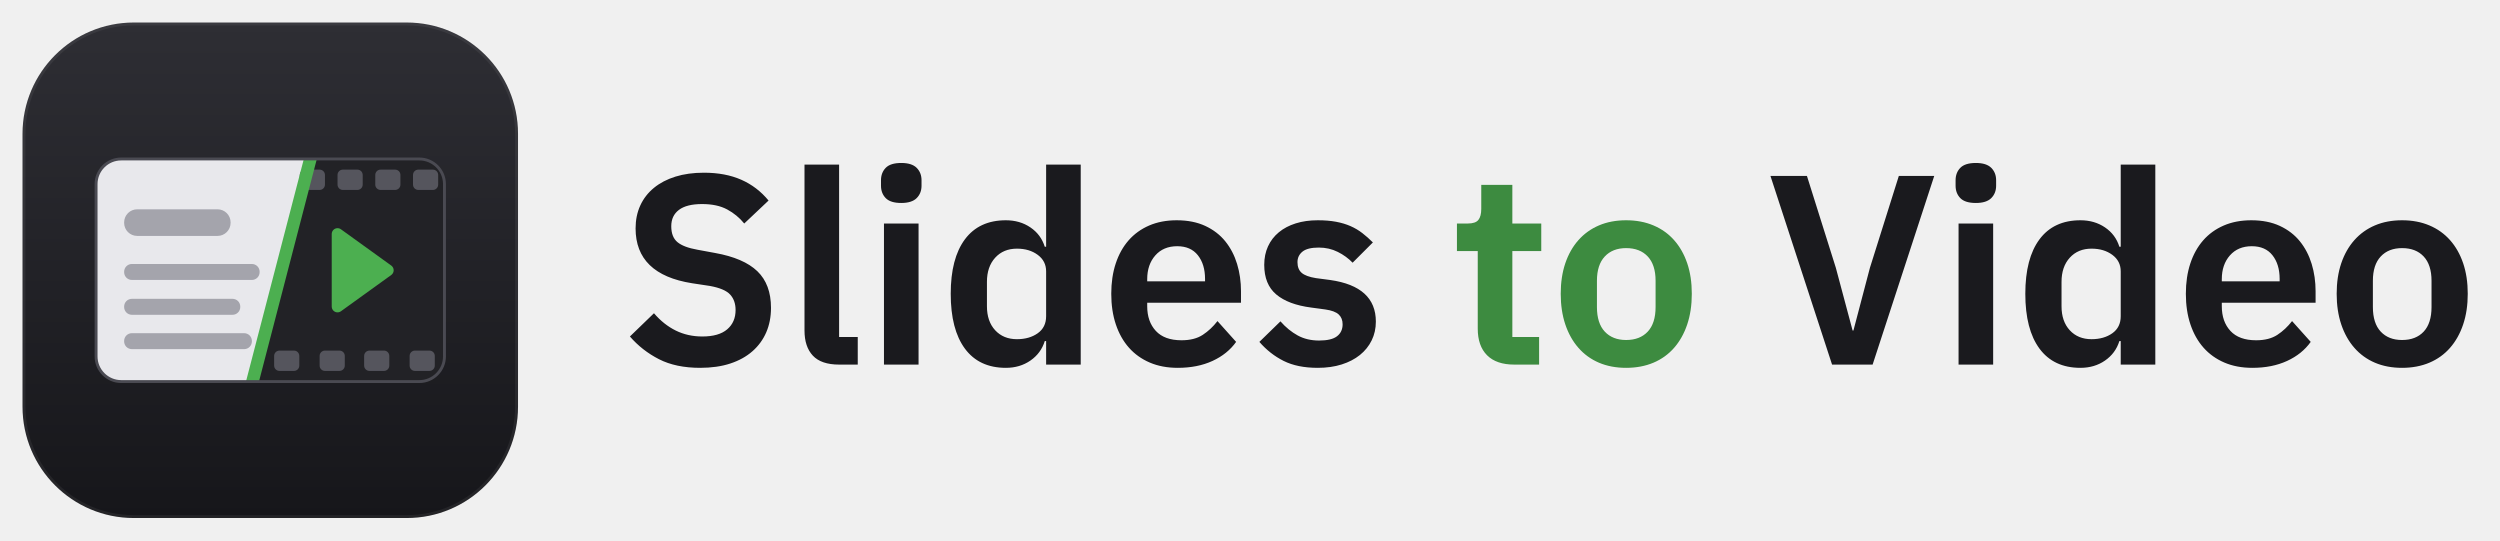
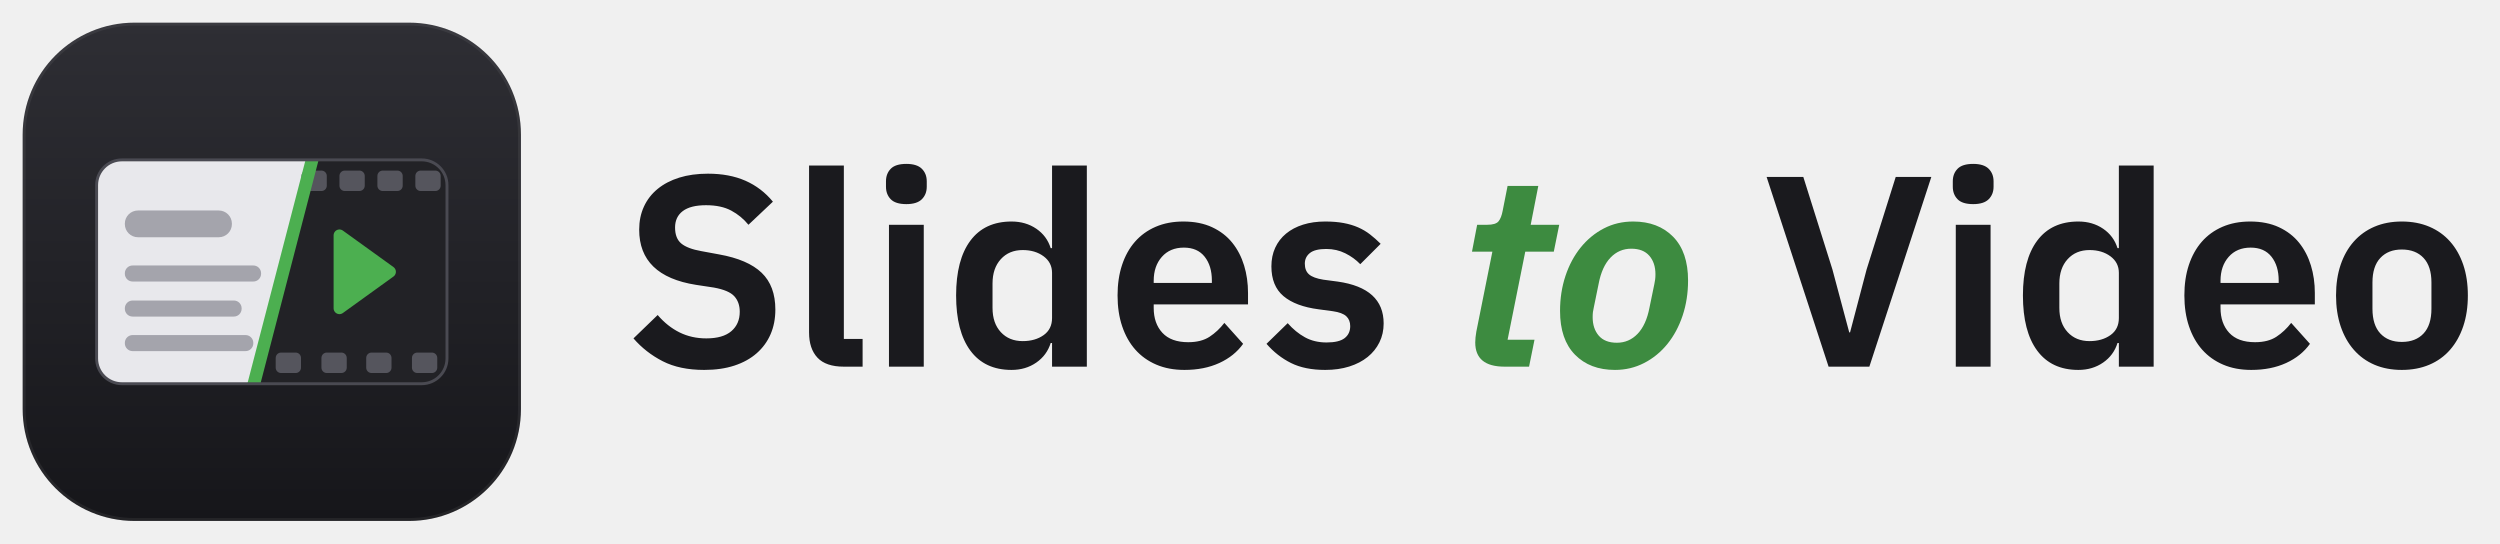
- <svg xmlns="http://www.w3.org/2000/svg" viewBox="0 0 888 192" width="888" height="192" role="img" aria-label="Slides to Video">
+ <svg xmlns="http://www.w3.org/2000/svg" viewBox="0 0 883 192" width="883" height="192" role="img" aria-label="Slides to Video">
  <svg x="8" y="8" width="176" height="176" viewBox="0 0 1024 1024">
    <defs>
      <linearGradient id="bg" x1="0" y1="0" x2="0" y2="1">
        <stop offset="0" stop-color="#2e2e34" />
        <stop offset="1" stop-color="#16161a" />
      </linearGradient>
      <linearGradient id="green" x1="0" y1="0" x2="0" y2="1">
        <stop offset="0" stop-color="#5cc462" />
        <stop offset="1" stop-color="#3d8b40" />
      </linearGradient>
      <clipPath id="card">
        <rect x="152" y="282" width="720" height="460" rx="52" />
      </clipPath>
    </defs>
    <rect width="1024" height="1024" rx="230" fill="url(#bg)" />
    <rect x="3" y="3" width="1018" height="1018" rx="227" fill="none" stroke="#ffffff" stroke-opacity="0.06" stroke-width="6" />
    <g clip-path="url(#card)">
      <rect x="152" y="282" width="720" height="460" fill="#222226" />
      <polygon points="152,282 600,282 470,742 152,742" fill="#e8e8ec" />
      <rect x="210" y="386" width="220" height="55" rx="27" fill="#a4a4ac" />
      <rect x="210" y="499" width="280" height="33" rx="16" fill="#a4a4ac" />
      <rect x="210" y="571" width="240" height="33" rx="16" fill="#a4a4ac" />
      <rect x="210" y="642" width="264" height="33" rx="16" fill="#a4a4ac" />
      <rect x="573" y="304" width="52" height="42" rx="11" fill="#55555d" />
      <rect x="651" y="304" width="52" height="42" rx="11" fill="#55555d" />
      <rect x="729" y="304" width="52" height="42" rx="11" fill="#55555d" />
      <rect x="807" y="304" width="52" height="42" rx="11" fill="#55555d" />
      <rect x="520" y="678" width="52" height="42" rx="11" fill="#55555d" />
      <rect x="614" y="678" width="52" height="42" rx="11" fill="#55555d" />
      <rect x="706" y="678" width="52" height="42" rx="11" fill="#55555d" />
      <rect x="800" y="678" width="52" height="42" rx="11" fill="#55555d" />
      <line x1="600" y1="262" x2="470" y2="762" stroke="#4caf50" stroke-width="26" />
    </g>
    <rect x="152" y="282" width="720" height="460" rx="52" fill="none" stroke="#4a4a52" stroke-width="6" />
    <path d="M651 437 L651 587 L755 512 Z" fill="#4caf50" stroke="#4caf50" stroke-width="24" stroke-linejoin="round" />
  </svg>
-   <path fill="#1a1a1e" d="M248.704 130.656Q240.064 130.656 234.064 127.584Q228.064 124.512 223.744 119.52L232.288 111.264Q235.744 115.296 240.016 117.408Q244.288 119.52 249.472 119.52Q255.328 119.52 258.304 116.976Q261.28 114.432 261.28 110.112Q261.28 106.752 259.36 104.64Q257.44 102.528 252.16 101.568L245.824 100.608Q225.76 97.44 225.76 81.12Q225.76 76.608 227.44 72.96Q229.12 69.312 232.288 66.72Q235.456 64.128 239.92 62.736Q244.384 61.344 250.048 61.344Q257.632 61.344 263.296 63.84Q268.96 66.336 272.992 71.232L264.352 79.392Q261.856 76.32 258.304 74.4Q254.752 72.48 249.376 72.48Q243.904 72.48 241.168 74.544Q238.432 76.608 238.432 80.352Q238.432 84.192 240.64 86.016Q242.848 87.84 247.744 88.704L253.984 89.856Q264.16 91.68 269.008 96.336Q273.856 100.992 273.856 109.344Q273.856 114.144 272.176 118.032Q270.496 121.92 267.28 124.752Q264.064 127.584 259.408 129.12Q254.752 130.656 248.704 130.656Z M298.048 129.504Q291.712 129.504 288.736 126.336Q285.76 123.168 285.76 117.408V58.464H298.048V119.712H304.672V129.504Z M320.128 72.096Q316.288 72.096 314.608 70.368Q312.928 68.64 312.928 65.952V64.032Q312.928 61.344 314.608 59.616Q316.288 57.888 320.128 57.888Q323.872 57.888 325.6 59.616Q327.328 61.344 327.328 64.032V65.952Q327.328 68.64 325.6 70.368Q323.872 72.096 320.128 72.096ZM313.984 79.392H326.272V129.504H313.984Z M371.584 121.152H371.104Q369.76 125.472 366.016 128.064Q362.272 130.656 357.28 130.656Q347.776 130.656 342.736 123.84Q337.696 117.024 337.696 104.352Q337.696 91.776 342.736 85.008Q347.776 78.24 357.28 78.24Q362.272 78.24 366.016 80.784Q369.76 83.328 371.104 87.648H371.584V58.464H383.872V129.504H371.584ZM361.216 120.48Q365.632 120.48 368.608 118.368Q371.584 116.256 371.584 112.32V96.384Q371.584 92.736 368.608 90.528Q365.632 88.32 361.216 88.32Q356.416 88.32 353.488 91.536Q350.56 94.752 350.56 100.128V108.768Q350.56 114.144 353.488 117.312Q356.416 120.48 361.216 120.48Z M418.336 130.656Q412.768 130.656 408.4 128.784Q404.032 126.912 401.008 123.504Q397.984 120.096 396.352 115.248Q394.72 110.4 394.72 104.352Q394.72 98.4 396.304 93.6Q397.888 88.8 400.864 85.392Q403.84 81.984 408.16 80.112Q412.48 78.24 417.952 78.24Q423.808 78.24 428.128 80.256Q432.448 82.272 435.232 85.728Q438.016 89.184 439.408 93.744Q440.8 98.304 440.8 103.488V107.52H407.488V108.768Q407.488 114.24 410.56 117.552Q413.632 120.864 419.68 120.864Q424.288 120.864 427.216 118.944Q430.144 117.024 432.448 114.048L439.072 121.44Q436.0 125.76 430.672 128.208Q425.344 130.656 418.336 130.656ZM418.144 87.456Q413.248 87.456 410.368 90.72Q407.488 93.984 407.488 99.168V99.936H428.032V99.072Q428.032 93.888 425.488 90.672Q422.944 87.456 418.144 87.456Z M468.064 130.656Q460.864 130.656 455.968 128.208Q451.072 125.76 447.328 121.44L454.816 114.144Q457.6 117.312 460.912 119.136Q464.224 120.96 468.544 120.96Q472.96 120.96 474.928 119.424Q476.896 117.888 476.896 115.2Q476.896 112.992 475.504 111.696Q474.112 110.4 470.752 109.92L465.76 109.248Q457.6 108.192 453.328 104.592Q449.056 100.992 449.056 94.08Q449.056 90.432 450.4 87.504Q451.744 84.576 454.24 82.512Q456.736 80.448 460.24 79.344Q463.744 78.24 468.064 78.24Q471.712 78.24 474.544 78.768Q477.376 79.296 479.68 80.304Q481.984 81.312 483.904 82.8Q485.824 84.288 487.648 86.112L480.448 93.312Q478.24 91.008 475.168 89.472Q472.096 87.936 468.448 87.936Q464.416 87.936 462.64 89.376Q460.864 90.816 460.864 93.12Q460.864 95.616 462.352 96.912Q463.84 98.208 467.392 98.784L472.48 99.456Q488.704 101.76 488.704 114.24Q488.704 117.888 487.216 120.912Q485.728 123.936 483.04 126.096Q480.352 128.256 476.56 129.456Q472.768 130.656 468.064 130.656Z   M650.752 129.504 628.864 62.496H641.824L652.096 95.136L658.048 117.408H658.336L664.192 95.136L674.464 62.496H687.04L665.152 129.504Z M701.824 72.096Q697.984 72.096 696.304 70.368Q694.624 68.64 694.624 65.952V64.032Q694.624 61.344 696.304 59.616Q697.984 57.888 701.824 57.888Q705.568 57.888 707.296 59.616Q709.024 61.344 709.024 64.032V65.952Q709.024 68.64 707.296 70.368Q705.568 72.096 701.824 72.096ZM695.68 79.392H707.968V129.504H695.68Z M753.28 121.152H752.8Q751.456 125.472 747.712 128.064Q743.968 130.656 738.976 130.656Q729.472 130.656 724.432 123.84Q719.392 117.024 719.392 104.352Q719.392 91.776 724.432 85.008Q729.472 78.24 738.976 78.24Q743.968 78.24 747.712 80.784Q751.456 83.328 752.8 87.648H753.28V58.464H765.568V129.504H753.28ZM742.912 120.48Q747.328 120.48 750.304 118.368Q753.28 116.256 753.28 112.32V96.384Q753.28 92.736 750.304 90.528Q747.328 88.32 742.912 88.32Q738.112 88.32 735.184 91.536Q732.256 94.752 732.256 100.128V108.768Q732.256 114.144 735.184 117.312Q738.112 120.48 742.912 120.48Z M800.032 130.656Q794.464 130.656 790.096 128.784Q785.728 126.912 782.704 123.504Q779.68 120.096 778.048 115.248Q776.416 110.4 776.416 104.352Q776.416 98.4 778.0 93.6Q779.584 88.8 782.56 85.392Q785.536 81.984 789.856 80.112Q794.176 78.24 799.648 78.24Q805.504 78.24 809.824 80.256Q814.144 82.272 816.928 85.728Q819.712 89.184 821.104 93.744Q822.496 98.304 822.496 103.488V107.52H789.184V108.768Q789.184 114.24 792.256 117.552Q795.328 120.864 801.376 120.864Q805.984 120.864 808.912 118.944Q811.84 117.024 814.144 114.048L820.768 121.44Q817.696 125.76 812.368 128.208Q807.04 130.656 800.032 130.656ZM799.84 87.456Q794.944 87.456 792.064 90.72Q789.184 93.984 789.184 99.168V99.936H809.728V99.072Q809.728 93.888 807.184 90.672Q804.64 87.456 799.84 87.456Z M853.216 130.656Q847.84 130.656 843.568 128.832Q839.296 127.008 836.272 123.552Q833.248 120.096 831.616 115.248Q829.984 110.4 829.984 104.352Q829.984 98.304 831.616 93.504Q833.248 88.704 836.272 85.296Q839.296 81.888 843.568 80.064Q847.84 78.24 853.216 78.24Q858.592 78.24 862.912 80.064Q867.232 81.888 870.256 85.296Q873.28 88.704 874.912 93.504Q876.544 98.304 876.544 104.352Q876.544 110.4 874.912 115.248Q873.28 120.096 870.256 123.552Q867.232 127.008 862.912 128.832Q858.592 130.656 853.216 130.656ZM853.216 120.768Q858.112 120.768 860.896 117.792Q863.68 114.816 863.68 109.056V99.744Q863.68 94.08 860.896 91.104Q858.112 88.128 853.216 88.128Q848.416 88.128 845.632 91.104Q842.848 94.08 842.848 99.744V109.056Q842.848 114.816 845.632 117.792Q848.416 120.768 853.216 120.768Z" />
-   <path fill="#3d8b40" d="M537.856 129.504Q531.52 129.504 528.208 126.192Q524.896 122.88 524.896 116.736V89.184H517.504V79.392H521.344Q524.128 79.392 525.136 78.096Q526.144 76.8 526.144 74.208V65.664H537.184V79.392H547.456V89.184H537.184V119.712H546.688V129.504Z M577.6 130.656Q572.224 130.656 567.952 128.832Q563.68 127.008 560.656 123.552Q557.632 120.096 556.0 115.248Q554.368 110.4 554.368 104.352Q554.368 98.304 556.0 93.504Q557.632 88.704 560.656 85.296Q563.68 81.888 567.952 80.064Q572.224 78.24 577.6 78.24Q582.976 78.24 587.296 80.064Q591.616 81.888 594.64 85.296Q597.664 88.704 599.296 93.504Q600.928 98.304 600.928 104.352Q600.928 110.4 599.296 115.248Q597.664 120.096 594.64 123.552Q591.616 127.008 587.296 128.832Q582.976 130.656 577.6 130.656ZM577.6 120.768Q582.496 120.768 585.28 117.792Q588.064 114.816 588.064 109.056V99.744Q588.064 94.08 585.28 91.104Q582.496 88.128 577.6 88.128Q572.8 88.128 570.016 91.104Q567.232 94.08 567.232 99.744V109.056Q567.232 114.816 570.016 117.792Q572.8 120.768 577.6 120.768Z" />
+   <path fill="#1a1a1e" d="M248.704 130.656Q240.064 130.656 234.064 127.584Q228.064 124.512 223.744 119.52L232.288 111.264Q235.744 115.296 240.016 117.408Q244.288 119.52 249.472 119.52Q255.328 119.52 258.304 116.976Q261.28 114.432 261.28 110.112Q261.28 106.752 259.36 104.64Q257.44 102.528 252.16 101.568L245.824 100.608Q225.76 97.44 225.76 81.12Q225.76 76.608 227.44 72.96Q229.12 69.312 232.288 66.72Q235.456 64.128 239.92 62.736Q244.384 61.344 250.048 61.344Q257.632 61.344 263.296 63.84Q268.96 66.336 272.992 71.232L264.352 79.392Q261.856 76.32 258.304 74.4Q254.752 72.48 249.376 72.48Q243.904 72.48 241.168 74.544Q238.432 76.608 238.432 80.352Q238.432 84.192 240.64 86.016Q242.848 87.84 247.744 88.704L253.984 89.856Q264.16 91.68 269.008 96.336Q273.856 100.992 273.856 109.344Q273.856 114.144 272.176 118.032Q270.496 121.92 267.28 124.752Q264.064 127.584 259.408 129.12Q254.752 130.656 248.704 130.656Z M298.048 129.504Q291.712 129.504 288.736 126.336Q285.76 123.168 285.76 117.408V58.464H298.048V119.712H304.672V129.504Z M320.128 72.096Q316.288 72.096 314.608 70.368Q312.928 68.64 312.928 65.952V64.032Q312.928 61.344 314.608 59.616Q316.288 57.888 320.128 57.888Q323.872 57.888 325.6 59.616Q327.328 61.344 327.328 64.032V65.952Q327.328 68.64 325.6 70.368Q323.872 72.096 320.128 72.096ZM313.984 79.392H326.272V129.504H313.984Z M371.584 121.152H371.104Q369.76 125.472 366.016 128.064Q362.272 130.656 357.28 130.656Q347.776 130.656 342.736 123.84Q337.696 117.024 337.696 104.352Q337.696 91.776 342.736 85.008Q347.776 78.24 357.28 78.24Q362.272 78.24 366.016 80.784Q369.76 83.328 371.104 87.648H371.584V58.464H383.872V129.504H371.584ZM361.216 120.48Q365.632 120.48 368.608 118.368Q371.584 116.256 371.584 112.32V96.384Q371.584 92.736 368.608 90.528Q365.632 88.32 361.216 88.32Q356.416 88.32 353.488 91.536Q350.56 94.752 350.56 100.128V108.768Q350.56 114.144 353.488 117.312Q356.416 120.48 361.216 120.48Z M418.336 130.656Q412.768 130.656 408.4 128.784Q404.032 126.912 401.008 123.504Q397.984 120.096 396.352 115.248Q394.72 110.4 394.72 104.352Q394.72 98.4 396.304 93.6Q397.888 88.8 400.864 85.392Q403.84 81.984 408.16 80.112Q412.48 78.24 417.952 78.24Q423.808 78.24 428.128 80.256Q432.448 82.272 435.232 85.728Q438.016 89.184 439.408 93.744Q440.8 98.304 440.8 103.488V107.52H407.488V108.768Q407.488 114.24 410.56 117.552Q413.632 120.864 419.68 120.864Q424.288 120.864 427.216 118.944Q430.144 117.024 432.448 114.048L439.072 121.44Q436.0 125.76 430.672 128.208Q425.344 130.656 418.336 130.656ZM418.144 87.456Q413.248 87.456 410.368 90.72Q407.488 93.984 407.488 99.168V99.936H428.032V99.072Q428.032 93.888 425.488 90.672Q422.944 87.456 418.144 87.456Z M468.064 130.656Q460.864 130.656 455.968 128.208Q451.072 125.76 447.328 121.44L454.816 114.144Q457.6 117.312 460.912 119.136Q464.224 120.96 468.544 120.96Q472.96 120.96 474.928 119.424Q476.896 117.888 476.896 115.2Q476.896 112.992 475.504 111.696Q474.112 110.4 470.752 109.92L465.76 109.248Q457.6 108.192 453.328 104.592Q449.056 100.992 449.056 94.08Q449.056 90.432 450.4 87.504Q451.744 84.576 454.24 82.512Q456.736 80.448 460.24 79.344Q463.744 78.24 468.064 78.24Q471.712 78.24 474.544 78.768Q477.376 79.296 479.68 80.304Q481.984 81.312 483.904 82.8Q485.824 84.288 487.648 86.112L480.448 93.312Q478.24 91.008 475.168 89.472Q472.096 87.936 468.448 87.936Q464.416 87.936 462.64 89.376Q460.864 90.816 460.864 93.12Q460.864 95.616 462.352 96.912Q463.84 98.208 467.392 98.784L472.48 99.456Q488.704 101.76 488.704 114.24Q488.704 117.888 487.216 120.912Q485.728 123.936 483.04 126.096Q480.352 128.256 476.56 129.456Q472.768 130.656 468.064 130.656Z " />
+   <path fill="#3d8b40" d="M531.424 129.504Q521.056 129.504 521.056 120.96Q521.056 120.192 521.152 119.184Q521.248 118.176 521.44 117.12L527.104 88.896H519.904L521.728 79.392H525.28Q528.256 79.392 529.264 78.192Q530.272 76.992 530.752 74.4L532.48 65.664H543.328L540.64 79.392H550.72L548.8 88.896H538.72L532.48 120H541.984L540.064 129.504Z M570.4 130.656Q561.568 130.656 556.288 125.28Q551.008 119.904 551.008 109.824Q551.008 103.2 552.928 97.44Q554.848 91.68 558.304 87.408Q561.76 83.136 566.464 80.688Q571.168 78.24 576.832 78.24Q585.664 78.24 590.944 83.616Q596.224 88.992 596.224 99.072Q596.224 105.696 594.304 111.456Q592.384 117.216 588.928 121.488Q585.472 125.76 580.72 128.208Q575.968 130.656 570.4 130.656ZM571.072 121.056Q575.392 121.056 578.416 117.888Q581.44 114.72 582.592 108.672L584.32 100.32Q584.512 99.36 584.608 98.64Q584.704 97.92 584.704 96.864Q584.704 92.832 582.544 90.336Q580.384 87.84 576.16 87.84Q571.84 87.84 568.816 91.008Q565.792 94.176 564.64 100.224L562.912 108.672Q562.72 109.44 562.624 110.208Q562.528 110.976 562.528 112.032Q562.528 116.064 564.688 118.56Q566.848 121.056 571.072 121.056Z" />
+   <path fill="#1a1a1e" d=" M645.856 129.504 623.968 62.496H636.928L647.2 95.136L653.152 117.408H653.44L659.296 95.136L669.568 62.496H682.144L660.256 129.504Z M696.928 72.096Q693.088 72.096 691.408 70.368Q689.728 68.64 689.728 65.952V64.032Q689.728 61.344 691.408 59.616Q693.088 57.888 696.928 57.888Q700.672 57.888 702.4 59.616Q704.128 61.344 704.128 64.032V65.952Q704.128 68.64 702.4 70.368Q700.672 72.096 696.928 72.096ZM690.784 79.392H703.072V129.504H690.784Z M748.384 121.152H747.904Q746.56 125.472 742.816 128.064Q739.072 130.656 734.08 130.656Q724.576 130.656 719.536 123.84Q714.496 117.024 714.496 104.352Q714.496 91.776 719.536 85.008Q724.576 78.24 734.08 78.24Q739.072 78.24 742.816 80.784Q746.56 83.328 747.904 87.648H748.384V58.464H760.672V129.504H748.384ZM738.016 120.48Q742.432 120.48 745.408 118.368Q748.384 116.256 748.384 112.32V96.384Q748.384 92.736 745.408 90.528Q742.432 88.32 738.016 88.32Q733.216 88.32 730.288 91.536Q727.36 94.752 727.36 100.128V108.768Q727.36 114.144 730.288 117.312Q733.216 120.48 738.016 120.48Z M795.136 130.656Q789.568 130.656 785.2 128.784Q780.832 126.912 777.808 123.504Q774.784 120.096 773.152 115.248Q771.52 110.4 771.52 104.352Q771.52 98.4 773.104 93.6Q774.688 88.8 777.664 85.392Q780.64 81.984 784.96 80.112Q789.28 78.24 794.752 78.24Q800.608 78.24 804.928 80.256Q809.248 82.272 812.032 85.728Q814.816 89.184 816.208 93.744Q817.6 98.304 817.6 103.488V107.52H784.288V108.768Q784.288 114.24 787.36 117.552Q790.432 120.864 796.48 120.864Q801.088 120.864 804.016 118.944Q806.944 117.024 809.248 114.048L815.872 121.44Q812.8 125.76 807.472 128.208Q802.144 130.656 795.136 130.656ZM794.944 87.456Q790.048 87.456 787.168 90.72Q784.288 93.984 784.288 99.168V99.936H804.832V99.072Q804.832 93.888 802.288 90.672Q799.744 87.456 794.944 87.456Z M848.32 130.656Q842.944 130.656 838.672 128.832Q834.4 127.008 831.376 123.552Q828.352 120.096 826.72 115.248Q825.088 110.4 825.088 104.352Q825.088 98.304 826.72 93.504Q828.352 88.704 831.376 85.296Q834.4 81.888 838.672 80.064Q842.944 78.24 848.32 78.24Q853.696 78.24 858.016 80.064Q862.336 81.888 865.36 85.296Q868.384 88.704 870.016 93.504Q871.648 98.304 871.648 104.352Q871.648 110.4 870.016 115.248Q868.384 120.096 865.36 123.552Q862.336 127.008 858.016 128.832Q853.696 130.656 848.32 130.656ZM848.32 120.768Q853.216 120.768 856 117.792Q858.784 114.816 858.784 109.056V99.744Q858.784 94.08 856 91.104Q853.216 88.128 848.32 88.128Q843.52 88.128 840.736 91.104Q837.952 94.08 837.952 99.744V109.056Q837.952 114.816 840.736 117.792Q843.52 120.768 848.32 120.768Z" />
</svg>
